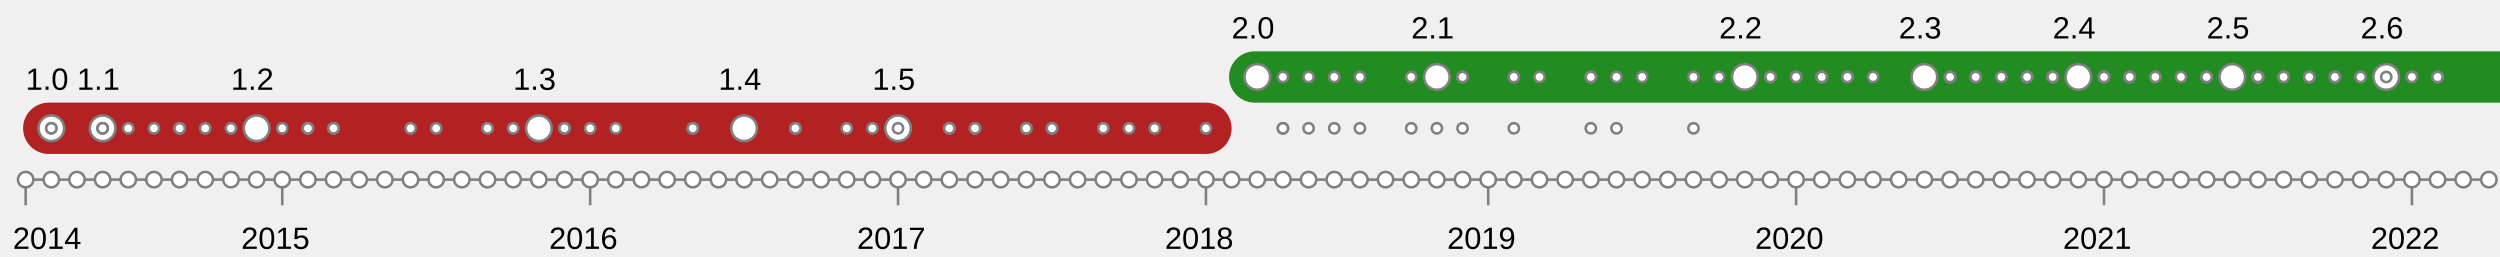
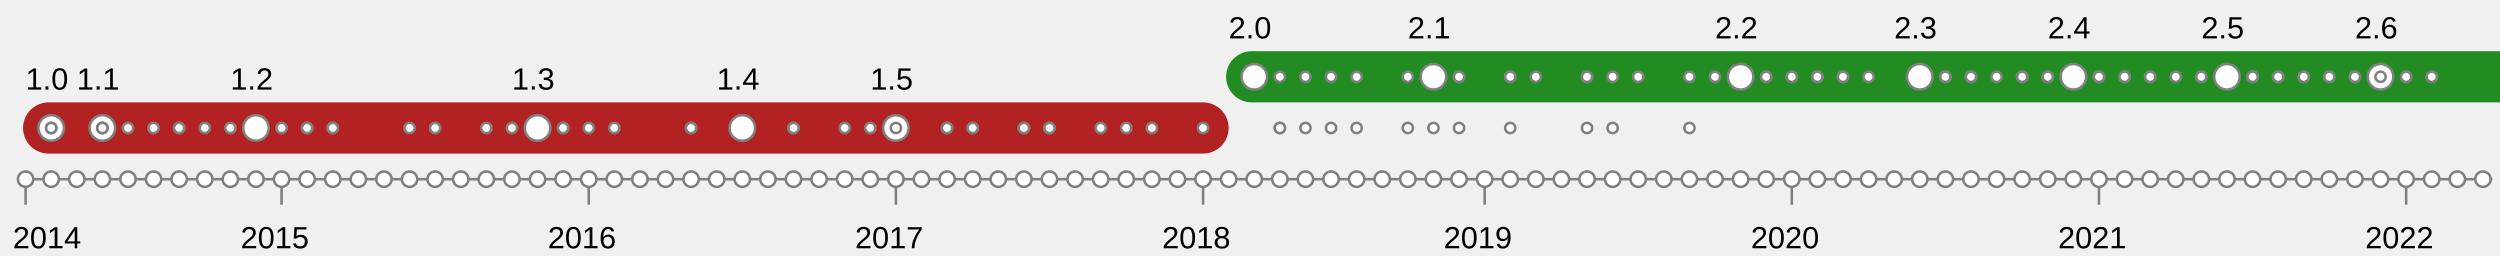
- <svg xmlns="http://www.w3.org/2000/svg" viewBox="0 0 974.333 100">
-   <line x1="10" y1="70" x2="971.333" y2="70" stroke="gray" />
+ <svg xmlns="http://www.w3.org/2000/svg" viewBox="0 0 976.667 100">
+   <line x1="10" y1="70" x2="973.667" y2="70" stroke="gray" />
  <circle cx="10" cy="70" r="3" fill="white" stroke="gray" />
  <circle cx="20" cy="70" r="3" fill="white" stroke="gray" />
  <text x="5" y="97" font-family="Arial">2014</text>
  <line x1="10" y1="80" x2="10" y2="73" stroke="gray" />
  <circle cx="30" cy="70" r="3" fill="white" stroke="gray" />
  <circle cx="40" cy="70" r="3" fill="white" stroke="gray" />
  <circle cx="50" cy="70" r="3" fill="white" stroke="gray" />
  <circle cx="60" cy="70" r="3" fill="white" stroke="gray" />
  <circle cx="70" cy="70" r="3" fill="white" stroke="gray" />
  <circle cx="80" cy="70" r="3" fill="white" stroke="gray" />
  <circle cx="90" cy="70" r="3" fill="white" stroke="gray" />
  <circle cx="100" cy="70" r="3" fill="white" stroke="gray" />
  <circle cx="110" cy="70" r="3" fill="white" stroke="gray" />
  <text x="94" y="97" font-family="Arial">2015</text>
  <line x1="110" y1="80" x2="110" y2="73" stroke="gray" />
  <circle cx="120" cy="70" r="3" fill="white" stroke="gray" />
  <circle cx="130" cy="70" r="3" fill="white" stroke="gray" />
  <circle cx="140" cy="70" r="3" fill="white" stroke="gray" />
  <circle cx="150" cy="70" r="3" fill="white" stroke="gray" />
  <circle cx="160" cy="70" r="3" fill="white" stroke="gray" />
  <circle cx="170" cy="70" r="3" fill="white" stroke="gray" />
  <circle cx="180" cy="70" r="3" fill="white" stroke="gray" />
  <circle cx="190" cy="70" r="3" fill="white" stroke="gray" />
  <circle cx="200" cy="70" r="3" fill="white" stroke="gray" />
  <circle cx="210" cy="70" r="3" fill="white" stroke="gray" />
  <circle cx="220" cy="70" r="3" fill="white" stroke="gray" />
  <circle cx="230" cy="70" r="3" fill="white" stroke="gray" />
  <text x="214" y="97" font-family="Arial">2016</text>
  <line x1="230" y1="80" x2="230" y2="73" stroke="gray" />
  <circle cx="240" cy="70" r="3" fill="white" stroke="gray" />
  <circle cx="250" cy="70" r="3" fill="white" stroke="gray" />
  <circle cx="260" cy="70" r="3" fill="white" stroke="gray" />
  <circle cx="270" cy="70" r="3" fill="white" stroke="gray" />
  <circle cx="280" cy="70" r="3" fill="white" stroke="gray" />
  <circle cx="290" cy="70" r="3" fill="white" stroke="gray" />
  <circle cx="300" cy="70" r="3" fill="white" stroke="gray" />
  <circle cx="310" cy="70" r="3" fill="white" stroke="gray" />
  <circle cx="320" cy="70" r="3" fill="white" stroke="gray" />
  <circle cx="330" cy="70" r="3" fill="white" stroke="gray" />
  <circle cx="340" cy="70" r="3" fill="white" stroke="gray" />
  <circle cx="350" cy="70" r="3" fill="white" stroke="gray" />
  <text x="334" y="97" font-family="Arial">2017</text>
  <line x1="350" y1="80" x2="350" y2="73" stroke="gray" />
  <circle cx="360" cy="70" r="3" fill="white" stroke="gray" />
  <circle cx="370" cy="70" r="3" fill="white" stroke="gray" />
  <circle cx="380" cy="70" r="3" fill="white" stroke="gray" />
  <circle cx="390" cy="70" r="3" fill="white" stroke="gray" />
  <circle cx="400" cy="70" r="3" fill="white" stroke="gray" />
  <circle cx="410" cy="70" r="3" fill="white" stroke="gray" />
  <circle cx="420" cy="70" r="3" fill="white" stroke="gray" />
  <circle cx="430" cy="70" r="3" fill="white" stroke="gray" />
  <circle cx="440" cy="70" r="3" fill="white" stroke="gray" />
  <circle cx="450" cy="70" r="3" fill="white" stroke="gray" />
  <circle cx="460" cy="70" r="3" fill="white" stroke="gray" />
  <circle cx="470" cy="70" r="3" fill="white" stroke="gray" />
  <text x="454" y="97" font-family="Arial">2018</text>
  <line x1="470" y1="80" x2="470" y2="73" stroke="gray" />
  <circle cx="480" cy="70" r="3" fill="white" stroke="gray" />
  <circle cx="490" cy="70" r="3" fill="white" stroke="gray" />
  <circle cx="500" cy="70" r="3" fill="white" stroke="gray" />
  <circle cx="510" cy="70" r="3" fill="white" stroke="gray" />
  <circle cx="520" cy="70" r="3" fill="white" stroke="gray" />
  <circle cx="530" cy="70" r="3" fill="white" stroke="gray" />
  <circle cx="540" cy="70" r="3" fill="white" stroke="gray" />
  <circle cx="550" cy="70" r="3" fill="white" stroke="gray" />
  <circle cx="560" cy="70" r="3" fill="white" stroke="gray" />
  <circle cx="570" cy="70" r="3" fill="white" stroke="gray" />
  <circle cx="580" cy="70" r="3" fill="white" stroke="gray" />
  <text x="564" y="97" font-family="Arial">2019</text>
  <line x1="580" y1="80" x2="580" y2="73" stroke="gray" />
  <circle cx="590" cy="70" r="3" fill="white" stroke="gray" />
  <circle cx="600" cy="70" r="3" fill="white" stroke="gray" />
  <circle cx="610" cy="70" r="3" fill="white" stroke="gray" />
  <circle cx="620" cy="70" r="3" fill="white" stroke="gray" />
  <circle cx="630" cy="70" r="3" fill="white" stroke="gray" />
  <circle cx="640" cy="70" r="3" fill="white" stroke="gray" />
  <circle cx="650" cy="70" r="3" fill="white" stroke="gray" />
  <circle cx="660" cy="70" r="3" fill="white" stroke="gray" />
  <circle cx="670" cy="70" r="3" fill="white" stroke="gray" />
  <circle cx="680" cy="70" r="3" fill="white" stroke="gray" />
  <circle cx="690" cy="70" r="3" fill="white" stroke="gray" />
  <circle cx="700" cy="70" r="3" fill="white" stroke="gray" />
  <text x="684" y="97" font-family="Arial">2020</text>
  <line x1="700" y1="80" x2="700" y2="73" stroke="gray" />
  <circle cx="710" cy="70" r="3" fill="white" stroke="gray" />
  <circle cx="720" cy="70" r="3" fill="white" stroke="gray" />
  <circle cx="730" cy="70" r="3" fill="white" stroke="gray" />
  <circle cx="740" cy="70" r="3" fill="white" stroke="gray" />
  <circle cx="750" cy="70" r="3" fill="white" stroke="gray" />
  <circle cx="760" cy="70" r="3" fill="white" stroke="gray" />
  <circle cx="770" cy="70" r="3" fill="white" stroke="gray" />
  <circle cx="780" cy="70" r="3" fill="white" stroke="gray" />
  <circle cx="790" cy="70" r="3" fill="white" stroke="gray" />
  <circle cx="800" cy="70" r="3" fill="white" stroke="gray" />
  <circle cx="810" cy="70" r="3" fill="white" stroke="gray" />
  <circle cx="820" cy="70" r="3" fill="white" stroke="gray" />
  <text x="804" y="97" font-family="Arial">2021</text>
  <line x1="820" y1="80" x2="820" y2="73" stroke="gray" />
  <circle cx="830" cy="70" r="3" fill="white" stroke="gray" />
  <circle cx="840" cy="70" r="3" fill="white" stroke="gray" />
  <circle cx="850" cy="70" r="3" fill="white" stroke="gray" />
  <circle cx="860" cy="70" r="3" fill="white" stroke="gray" />
  <circle cx="870" cy="70" r="3" fill="white" stroke="gray" />
  <circle cx="880" cy="70" r="3" fill="white" stroke="gray" />
  <circle cx="890" cy="70" r="3" fill="white" stroke="gray" />
  <circle cx="900" cy="70" r="3" fill="white" stroke="gray" />
  <circle cx="910" cy="70" r="3" fill="white" stroke="gray" />
  <circle cx="920" cy="70" r="3" fill="white" stroke="gray" />
  <circle cx="930" cy="70" r="3" fill="white" stroke="gray" />
  <circle cx="940" cy="70" r="3" fill="white" stroke="gray" />
  <text x="924" y="97" font-family="Arial">2022</text>
  <line x1="940" y1="80" x2="940" y2="73" stroke="gray" />
  <circle cx="950" cy="70" r="3" fill="white" stroke="gray" />
  <circle cx="960" cy="70" r="3" fill="white" stroke="gray" />
  <circle cx="970" cy="70" r="3" fill="white" stroke="gray" />
  <text x="10" y="35" font-family="Arial">1.0</text>
  <text x="30" y="35" font-family="Arial">1.1</text>
  <text x="90" y="35" font-family="Arial">1.2</text>
  <text x="200" y="35" font-family="Arial">1.3</text>
  <text x="280" y="35" font-family="Arial">1.4</text>
  <text x="340" y="35" font-family="Arial">1.5</text>
  <line x1="19" y1="50" x2="470" y2="50" stroke="firebrick" stroke-linecap="round" stroke-width="20" />
  <circle cx="20" cy="50" r="5" fill="white" stroke="gray" />
  <circle cx="20" cy="50" r="2" fill="white" stroke="gray" />
  <circle cx="20" cy="50" r="2" fill="white" stroke="gray" />
  <circle cx="40" cy="50" r="5" fill="white" stroke="gray" />
  <circle cx="40" cy="50" r="2" fill="white" stroke="gray" />
  <circle cx="100" cy="50" r="2" fill="white" stroke="gray" />
  <circle cx="120" cy="50" r="2" fill="white" stroke="gray" />
  <circle cx="130" cy="50" r="2" fill="white" stroke="gray" />
  <circle cx="40" cy="50" r="2" fill="white" stroke="gray" />
  <circle cx="40" cy="50" r="2" fill="white" stroke="gray" />
  <circle cx="50" cy="50" r="2" fill="white" stroke="gray" />
  <circle cx="60" cy="50" r="2" fill="white" stroke="gray" />
  <circle cx="70" cy="50" r="2" fill="white" stroke="gray" />
  <circle cx="70" cy="50" r="2" fill="white" stroke="gray" />
  <circle cx="80" cy="50" r="2" fill="white" stroke="gray" />
  <circle cx="90" cy="50" r="2" fill="white" stroke="gray" />
  <circle cx="100" cy="50" r="5" fill="white" stroke="gray" />
  <circle cx="110" cy="50" r="2" fill="white" stroke="gray" />
  <circle cx="120" cy="50" r="2" fill="white" stroke="gray" />
  <circle cx="130" cy="50" r="2" fill="white" stroke="gray" />
  <circle cx="160" cy="50" r="2" fill="white" stroke="gray" />
  <circle cx="170" cy="50" r="2" fill="white" stroke="gray" />
  <circle cx="190" cy="50" r="2" fill="white" stroke="gray" />
  <circle cx="200" cy="50" r="2" fill="white" stroke="gray" />
  <circle cx="220" cy="50" r="2" fill="white" stroke="gray" />
  <circle cx="210" cy="50" r="5" fill="white" stroke="gray" />
  <circle cx="220" cy="50" r="2" fill="white" stroke="gray" />
  <circle cx="230" cy="50" r="2" fill="white" stroke="gray" />
  <circle cx="240" cy="50" r="2" fill="white" stroke="gray" />
  <circle cx="270" cy="50" r="2" fill="white" stroke="gray" />
  <circle cx="270" cy="50" r="2" fill="white" stroke="gray" />
  <circle cx="290" cy="50" r="2" fill="white" stroke="gray" />
  <circle cx="290" cy="50" r="2" fill="white" stroke="gray" />
  <circle cx="310" cy="50" r="2" fill="white" stroke="gray" />
  <circle cx="290" cy="50" r="5" fill="white" stroke="gray" />
  <circle cx="310" cy="50" r="2" fill="white" stroke="gray" />
  <circle cx="330" cy="50" r="2" fill="white" stroke="gray" />
  <circle cx="340" cy="50" r="2" fill="white" stroke="gray" />
  <circle cx="350" cy="50" r="2" fill="white" stroke="gray" />
  <circle cx="370" cy="50" r="2" fill="white" stroke="gray" />
  <circle cx="380" cy="50" r="2" fill="white" stroke="gray" />
  <circle cx="400" cy="50" r="2" fill="white" stroke="gray" />
  <circle cx="350" cy="50" r="5" fill="white" stroke="gray" />
  <circle cx="350" cy="50" r="2" fill="white" stroke="gray" />
  <circle cx="470" cy="50" r="2" fill="white" stroke="gray" />
  <circle cx="500" cy="50" r="2" fill="white" stroke="gray" />
  <circle cx="500" cy="50" r="2" fill="white" stroke="gray" />
  <circle cx="510" cy="50" r="2" fill="white" stroke="gray" />
  <circle cx="520" cy="50" r="2" fill="white" stroke="gray" />
  <circle cx="530" cy="50" r="2" fill="white" stroke="gray" />
  <circle cx="550" cy="50" r="2" fill="white" stroke="gray" />
  <circle cx="560" cy="50" r="2" fill="white" stroke="gray" />
  <circle cx="570" cy="50" r="2" fill="white" stroke="gray" />
  <circle cx="590" cy="50" r="2" fill="white" stroke="gray" />
  <circle cx="370" cy="50" r="2" fill="white" stroke="gray" />
  <circle cx="620" cy="50" r="2" fill="white" stroke="gray" />
  <circle cx="630" cy="50" r="2" fill="white" stroke="gray" />
  <circle cx="660" cy="50" r="2" fill="white" stroke="gray" />
  <circle cx="380" cy="50" r="2" fill="white" stroke="gray" />
  <circle cx="400" cy="50" r="2" fill="white" stroke="gray" />
  <circle cx="410" cy="50" r="2" fill="white" stroke="gray" />
  <circle cx="410" cy="50" r="2" fill="white" stroke="gray" />
  <circle cx="430" cy="50" r="2" fill="white" stroke="gray" />
  <circle cx="440" cy="50" r="2" fill="white" stroke="gray" />
  <circle cx="450" cy="50" r="2" fill="white" stroke="gray" />
  <text x="480" y="15" font-family="Arial">2.0</text>
  <text x="550" y="15" font-family="Arial">2.1</text>
  <text x="670" y="15" font-family="Arial">2.2</text>
  <text x="740" y="15" font-family="Arial">2.3</text>
  <text x="800" y="15" font-family="Arial">2.4</text>
  <text x="860" y="15" font-family="Arial">2.5</text>
  <text x="920" y="15" font-family="Arial">2.6</text>
-   <line x1="489" y1="30" x2="986.333" y2="30" stroke="forestgreen" stroke-linecap="round" stroke-width="20" />
+   <line x1="489" y1="30" x2="988.667" y2="30" stroke="forestgreen" stroke-linecap="round" stroke-width="20" />
  <circle cx="490" cy="30" r="5" fill="white" stroke="gray" />
  <circle cx="500" cy="30" r="2" fill="white" stroke="gray" />
  <circle cx="510" cy="30" r="2" fill="white" stroke="gray" />
  <circle cx="520" cy="30" r="2" fill="white" stroke="gray" />
  <circle cx="530" cy="30" r="2" fill="white" stroke="gray" />
  <circle cx="550" cy="30" r="2" fill="white" stroke="gray" />
  <circle cx="560" cy="30" r="2" fill="white" stroke="gray" />
  <circle cx="570" cy="30" r="2" fill="white" stroke="gray" />
  <circle cx="590" cy="30" r="2" fill="white" stroke="gray" />
  <circle cx="620" cy="30" r="2" fill="white" stroke="gray" />
  <circle cx="560" cy="30" r="5" fill="white" stroke="gray" />
  <circle cx="570" cy="30" r="2" fill="white" stroke="gray" />
  <circle cx="690" cy="30" r="2" fill="white" stroke="gray" />
  <circle cx="700" cy="30" r="2" fill="white" stroke="gray" />
  <circle cx="710" cy="30" r="2" fill="white" stroke="gray" />
  <circle cx="720" cy="30" r="2" fill="white" stroke="gray" />
  <circle cx="750" cy="30" r="2" fill="white" stroke="gray" />
  <circle cx="760" cy="30" r="2" fill="white" stroke="gray" />
  <circle cx="770" cy="30" r="2" fill="white" stroke="gray" />
  <circle cx="790" cy="30" r="2" fill="white" stroke="gray" />
  <circle cx="800" cy="30" r="2" fill="white" stroke="gray" />
  <circle cx="590" cy="30" r="2" fill="white" stroke="gray" />
  <circle cx="600" cy="30" r="2" fill="white" stroke="gray" />
  <circle cx="620" cy="30" r="2" fill="white" stroke="gray" />
  <circle cx="630" cy="30" r="2" fill="white" stroke="gray" />
  <circle cx="640" cy="30" r="2" fill="white" stroke="gray" />
  <circle cx="660" cy="30" r="2" fill="white" stroke="gray" />
  <circle cx="670" cy="30" r="2" fill="white" stroke="gray" />
  <circle cx="680" cy="30" r="2" fill="white" stroke="gray" />
  <circle cx="680" cy="30" r="5" fill="white" stroke="gray" />
  <circle cx="690" cy="30" r="2" fill="white" stroke="gray" />
  <circle cx="790" cy="30" r="2" fill="white" stroke="gray" />
  <circle cx="800" cy="30" r="2" fill="white" stroke="gray" />
  <circle cx="820" cy="30" r="2" fill="white" stroke="gray" />
  <circle cx="830" cy="30" r="2" fill="white" stroke="gray" />
  <circle cx="700" cy="30" r="2" fill="white" stroke="gray" />
  <circle cx="710" cy="30" r="2" fill="white" stroke="gray" />
  <circle cx="710" cy="30" r="2" fill="white" stroke="gray" />
  <circle cx="720" cy="30" r="2" fill="white" stroke="gray" />
  <circle cx="730" cy="30" r="2" fill="white" stroke="gray" />
  <circle cx="750" cy="30" r="2" fill="white" stroke="gray" />
  <circle cx="760" cy="30" r="2" fill="white" stroke="gray" />
  <circle cx="770" cy="30" r="2" fill="white" stroke="gray" />
  <circle cx="750" cy="30" r="5" fill="white" stroke="gray" />
  <circle cx="760" cy="30" r="2" fill="white" stroke="gray" />
  <circle cx="860" cy="30" r="2" fill="white" stroke="gray" />
  <circle cx="870" cy="30" r="2" fill="white" stroke="gray" />
  <circle cx="880" cy="30" r="2" fill="white" stroke="gray" />
  <circle cx="770" cy="30" r="2" fill="white" stroke="gray" />
  <circle cx="780" cy="30" r="2" fill="white" stroke="gray" />
  <circle cx="790" cy="30" r="2" fill="white" stroke="gray" />
  <circle cx="800" cy="30" r="2" fill="white" stroke="gray" />
  <circle cx="810" cy="30" r="2" fill="white" stroke="gray" />
  <circle cx="820" cy="30" r="2" fill="white" stroke="gray" />
  <circle cx="830" cy="30" r="2" fill="white" stroke="gray" />
  <circle cx="840" cy="30" r="2" fill="white" stroke="gray" />
  <circle cx="810" cy="30" r="5" fill="white" stroke="gray" />
  <circle cx="820" cy="30" r="2" fill="white" stroke="gray" />
  <circle cx="900" cy="30" r="2" fill="white" stroke="gray" />
  <circle cx="910" cy="30" r="2" fill="white" stroke="gray" />
  <circle cx="920" cy="30" r="2" fill="white" stroke="gray" />
  <circle cx="930" cy="30" r="2" fill="white" stroke="gray" />
  <circle cx="830" cy="30" r="2" fill="white" stroke="gray" />
  <circle cx="840" cy="30" r="2" fill="white" stroke="gray" />
  <circle cx="850" cy="30" r="2" fill="white" stroke="gray" />
  <circle cx="860" cy="30" r="2" fill="white" stroke="gray" />
  <circle cx="870" cy="30" r="2" fill="white" stroke="gray" />
  <circle cx="880" cy="30" r="2" fill="white" stroke="gray" />
  <circle cx="880" cy="30" r="2" fill="white" stroke="gray" />
  <circle cx="890" cy="30" r="2" fill="white" stroke="gray" />
  <circle cx="870" cy="30" r="5" fill="white" stroke="gray" />
  <circle cx="880" cy="30" r="2" fill="white" stroke="gray" />
  <circle cx="880" cy="30" r="2" fill="white" stroke="gray" />
  <circle cx="890" cy="30" r="2" fill="white" stroke="gray" />
  <circle cx="900" cy="30" r="2" fill="white" stroke="gray" />
  <circle cx="910" cy="30" r="2" fill="white" stroke="gray" />
  <circle cx="920" cy="30" r="2" fill="white" stroke="gray" />
  <circle cx="930" cy="30" r="2" fill="white" stroke="gray" />
  <circle cx="940" cy="30" r="2" fill="white" stroke="gray" />
  <circle cx="950" cy="30" r="2" fill="white" stroke="gray" />
  <circle cx="930" cy="30" r="5" fill="white" stroke="gray" />
  <circle cx="930" cy="30" r="2" fill="white" stroke="gray" />
  <circle cx="940" cy="30" r="2" fill="white" stroke="gray" />
  <circle cx="950" cy="30" r="2" fill="white" stroke="gray" />
</svg>
